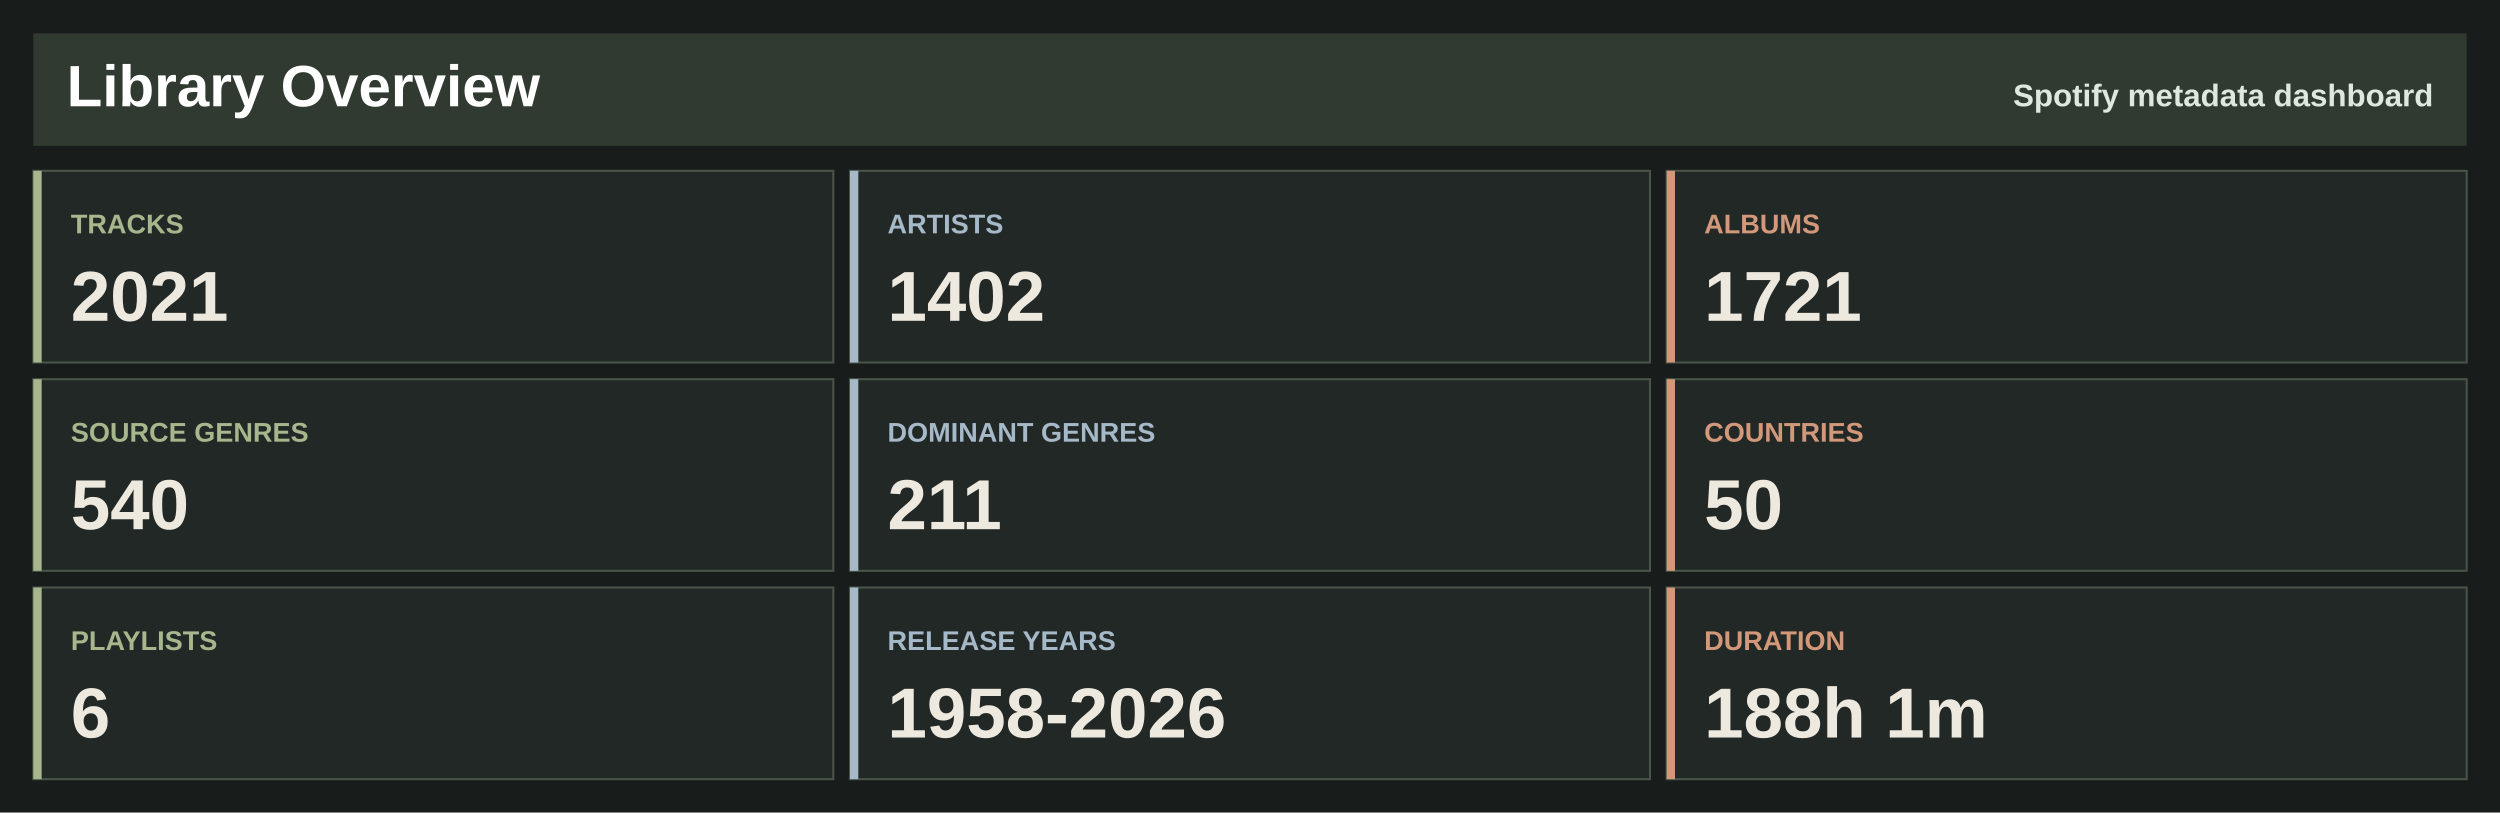
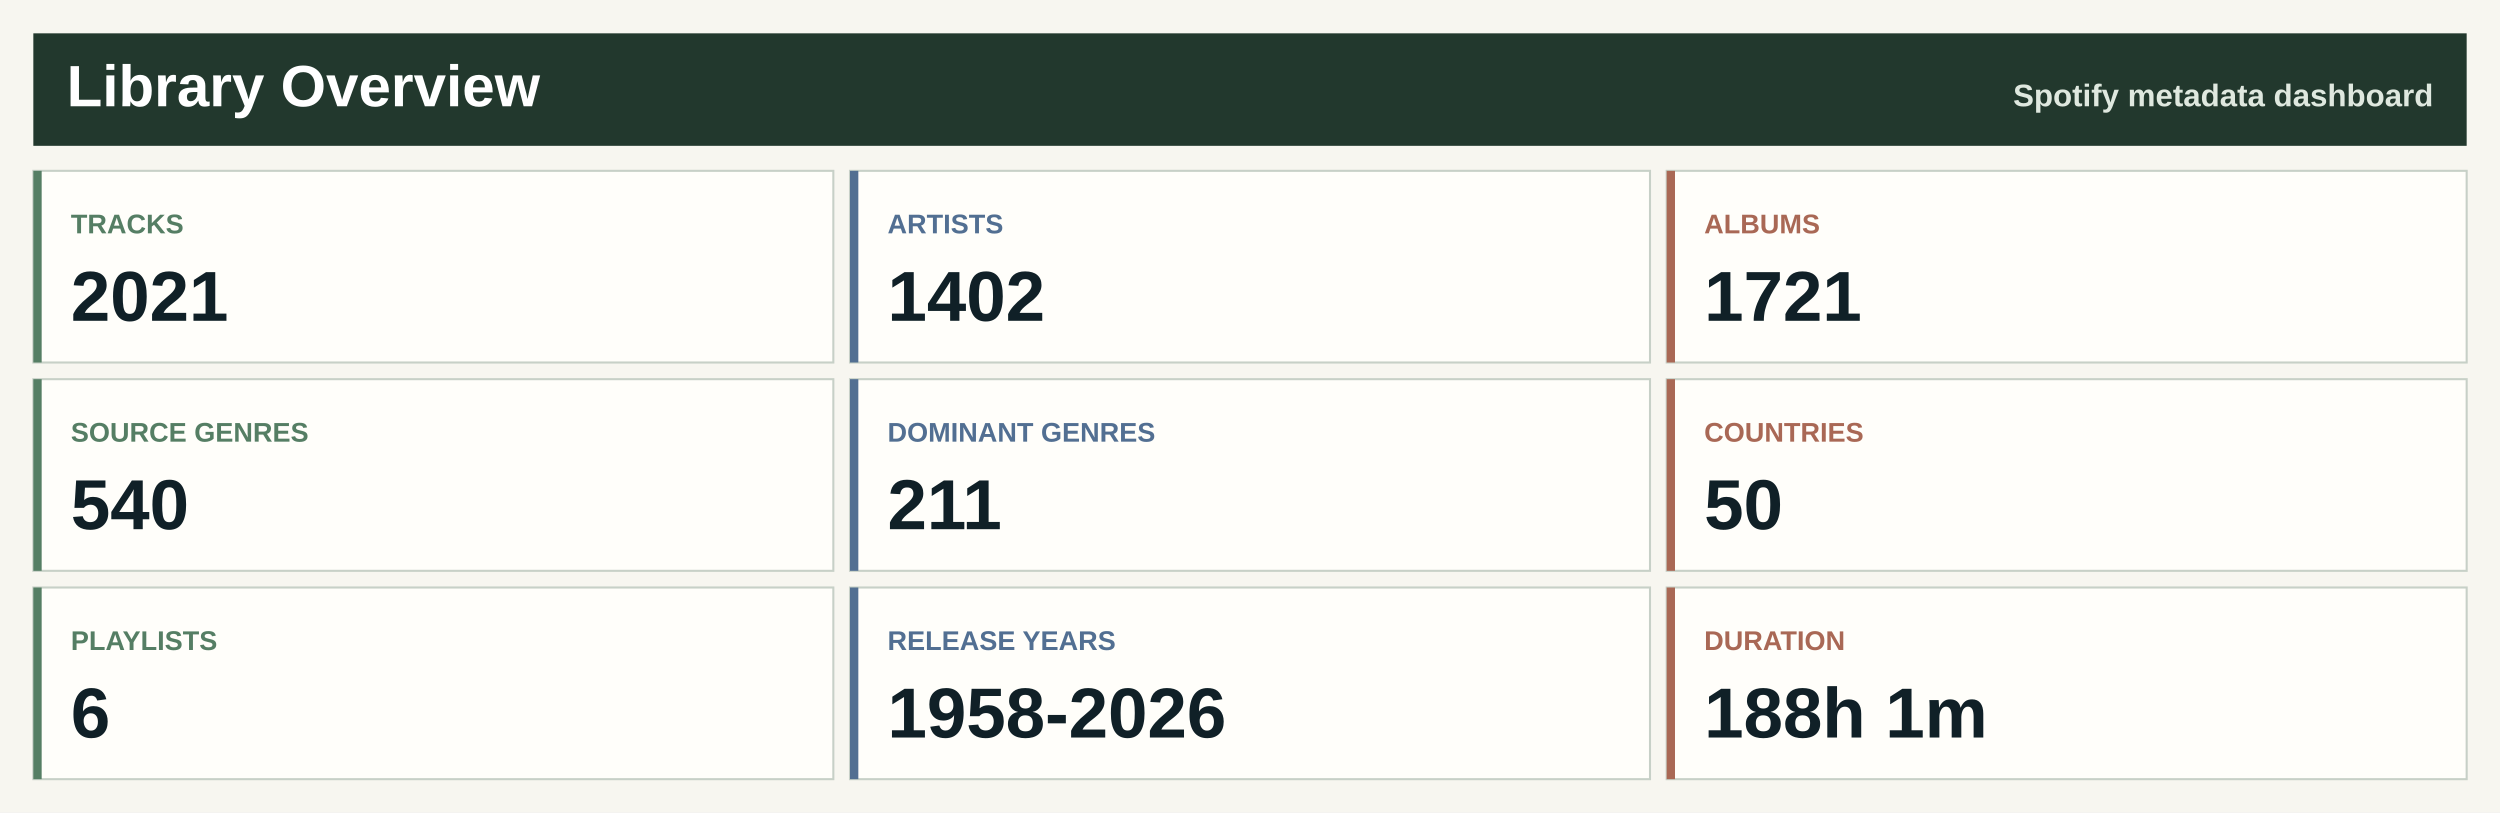
<svg xmlns="http://www.w3.org/2000/svg" width="1200" height="390" viewBox="0 0 1200 390" role="img" aria-label="Spotify library overview">
-   <rect width="1200" height="390" fill="#181c1b" />
-   <rect x="16" y="16" width="1168" height="54" fill="#303a30" />
+   <rect width="1200" height="390" fill="#f7f6f0" />
+   <rect x="16" y="16" width="1168" height="54" fill="#22382d" />
  <text x="32.0" y="51.0" font-family="Segoe UI, Arial, sans-serif" font-size="28" font-weight="800" fill="#ffffff" text-anchor="start">Library Overview</text>
  <text x="1168.0" y="51.0" font-family="Segoe UI, Arial, sans-serif" font-size="15" font-weight="800" fill="#dfe8df" text-anchor="end">Spotify metadata dashboard</text>
-   <rect x="16.0" y="82.0" width="384.0" height="92" fill="#222826" stroke="#495348" />
-   <rect x="16.0" y="82.0" width="4" height="92" fill="#a7b68c" />
-   <text x="34.0" y="112.0" font-family="Segoe UI, Arial, sans-serif" font-size="13" font-weight="800" fill="#a7b68c" text-anchor="start">TRACKS</text>
-   <text x="34.0" y="154.0" font-family="Segoe UI, Arial, sans-serif" font-size="34" font-weight="800" fill="#eee9df" text-anchor="start">2021</text>
-   <rect x="408.0" y="82.0" width="384.0" height="92" fill="#222826" stroke="#495348" />
-   <rect x="408.0" y="82.0" width="4" height="92" fill="#a6b9c8" />
-   <text x="426.0" y="112.0" font-family="Segoe UI, Arial, sans-serif" font-size="13" font-weight="800" fill="#a6b9c8" text-anchor="start">ARTISTS</text>
-   <text x="426.0" y="154.0" font-family="Segoe UI, Arial, sans-serif" font-size="34" font-weight="800" fill="#eee9df" text-anchor="start">1402</text>
-   <rect x="800.0" y="82.0" width="384.0" height="92" fill="#222826" stroke="#495348" />
-   <rect x="800.0" y="82.0" width="4" height="92" fill="#d29879" />
-   <text x="818.0" y="112.0" font-family="Segoe UI, Arial, sans-serif" font-size="13" font-weight="800" fill="#d29879" text-anchor="start">ALBUMS</text>
-   <text x="818.0" y="154.0" font-family="Segoe UI, Arial, sans-serif" font-size="34" font-weight="800" fill="#eee9df" text-anchor="start">1721</text>
-   <rect x="16.0" y="182.0" width="384.0" height="92" fill="#222826" stroke="#495348" />
-   <rect x="16.0" y="182.0" width="4" height="92" fill="#a7b68c" />
-   <text x="34.0" y="212.0" font-family="Segoe UI, Arial, sans-serif" font-size="13" font-weight="800" fill="#a7b68c" text-anchor="start">SOURCE GENRES</text>
-   <text x="34.0" y="254.0" font-family="Segoe UI, Arial, sans-serif" font-size="34" font-weight="800" fill="#eee9df" text-anchor="start">540</text>
-   <rect x="408.0" y="182.0" width="384.0" height="92" fill="#222826" stroke="#495348" />
-   <rect x="408.0" y="182.0" width="4" height="92" fill="#a6b9c8" />
-   <text x="426.0" y="212.0" font-family="Segoe UI, Arial, sans-serif" font-size="13" font-weight="800" fill="#a6b9c8" text-anchor="start">DOMINANT GENRES</text>
-   <text x="426.0" y="254.0" font-family="Segoe UI, Arial, sans-serif" font-size="34" font-weight="800" fill="#eee9df" text-anchor="start">211</text>
-   <rect x="800.0" y="182.0" width="384.0" height="92" fill="#222826" stroke="#495348" />
-   <rect x="800.0" y="182.0" width="4" height="92" fill="#d29879" />
-   <text x="818.0" y="212.0" font-family="Segoe UI, Arial, sans-serif" font-size="13" font-weight="800" fill="#d29879" text-anchor="start">COUNTRIES</text>
-   <text x="818.0" y="254.0" font-family="Segoe UI, Arial, sans-serif" font-size="34" font-weight="800" fill="#eee9df" text-anchor="start">50</text>
-   <rect x="16.0" y="282.0" width="384.0" height="92" fill="#222826" stroke="#495348" />
-   <rect x="16.0" y="282.0" width="4" height="92" fill="#a7b68c" />
-   <text x="34.0" y="312.0" font-family="Segoe UI, Arial, sans-serif" font-size="13" font-weight="800" fill="#a7b68c" text-anchor="start">PLAYLISTS</text>
-   <text x="34.0" y="354.0" font-family="Segoe UI, Arial, sans-serif" font-size="34" font-weight="800" fill="#eee9df" text-anchor="start">6</text>
-   <rect x="408.0" y="282.0" width="384.0" height="92" fill="#222826" stroke="#495348" />
-   <rect x="408.0" y="282.0" width="4" height="92" fill="#a6b9c8" />
-   <text x="426.0" y="312.0" font-family="Segoe UI, Arial, sans-serif" font-size="13" font-weight="800" fill="#a6b9c8" text-anchor="start">RELEASE YEARS</text>
-   <text x="426.0" y="354.0" font-family="Segoe UI, Arial, sans-serif" font-size="34" font-weight="800" fill="#eee9df" text-anchor="start">1958-2026</text>
-   <rect x="800.0" y="282.0" width="384.0" height="92" fill="#222826" stroke="#495348" />
-   <rect x="800.0" y="282.0" width="4" height="92" fill="#d29879" />
-   <text x="818.0" y="312.0" font-family="Segoe UI, Arial, sans-serif" font-size="13" font-weight="800" fill="#d29879" text-anchor="start">DURATION</text>
-   <text x="818.0" y="354.0" font-family="Segoe UI, Arial, sans-serif" font-size="34" font-weight="800" fill="#eee9df" text-anchor="start">188h 1m</text>
+   <rect x="16.0" y="82.0" width="384.0" height="92" fill="#fffefa" stroke="#c7d0c7" />
+   <rect x="16.0" y="82.0" width="4" height="92" fill="#557e64" />
+   <text x="34.0" y="112.0" font-family="Segoe UI, Arial, sans-serif" font-size="13" font-weight="800" fill="#557e64" text-anchor="start">TRACKS</text>
+   <text x="34.0" y="154.0" font-family="Segoe UI, Arial, sans-serif" font-size="34" font-weight="800" fill="#102027" text-anchor="start">2021</text>
+   <rect x="408.0" y="82.0" width="384.0" height="92" fill="#fffefa" stroke="#c7d0c7" />
+   <rect x="408.0" y="82.0" width="4" height="92" fill="#526f92" />
+   <text x="426.0" y="112.0" font-family="Segoe UI, Arial, sans-serif" font-size="13" font-weight="800" fill="#526f92" text-anchor="start">ARTISTS</text>
+   <text x="426.0" y="154.0" font-family="Segoe UI, Arial, sans-serif" font-size="34" font-weight="800" fill="#102027" text-anchor="start">1402</text>
+   <rect x="800.0" y="82.0" width="384.0" height="92" fill="#fffefa" stroke="#c7d0c7" />
+   <rect x="800.0" y="82.0" width="4" height="92" fill="#a96855" />
+   <text x="818.0" y="112.0" font-family="Segoe UI, Arial, sans-serif" font-size="13" font-weight="800" fill="#a96855" text-anchor="start">ALBUMS</text>
+   <text x="818.0" y="154.0" font-family="Segoe UI, Arial, sans-serif" font-size="34" font-weight="800" fill="#102027" text-anchor="start">1721</text>
+   <rect x="16.0" y="182.0" width="384.0" height="92" fill="#fffefa" stroke="#c7d0c7" />
+   <rect x="16.0" y="182.0" width="4" height="92" fill="#557e64" />
+   <text x="34.0" y="212.0" font-family="Segoe UI, Arial, sans-serif" font-size="13" font-weight="800" fill="#557e64" text-anchor="start">SOURCE GENRES</text>
+   <text x="34.0" y="254.0" font-family="Segoe UI, Arial, sans-serif" font-size="34" font-weight="800" fill="#102027" text-anchor="start">540</text>
+   <rect x="408.0" y="182.0" width="384.0" height="92" fill="#fffefa" stroke="#c7d0c7" />
+   <rect x="408.0" y="182.0" width="4" height="92" fill="#526f92" />
+   <text x="426.0" y="212.0" font-family="Segoe UI, Arial, sans-serif" font-size="13" font-weight="800" fill="#526f92" text-anchor="start">DOMINANT GENRES</text>
+   <text x="426.0" y="254.0" font-family="Segoe UI, Arial, sans-serif" font-size="34" font-weight="800" fill="#102027" text-anchor="start">211</text>
+   <rect x="800.0" y="182.0" width="384.0" height="92" fill="#fffefa" stroke="#c7d0c7" />
+   <rect x="800.0" y="182.0" width="4" height="92" fill="#a96855" />
+   <text x="818.0" y="212.0" font-family="Segoe UI, Arial, sans-serif" font-size="13" font-weight="800" fill="#a96855" text-anchor="start">COUNTRIES</text>
+   <text x="818.0" y="254.0" font-family="Segoe UI, Arial, sans-serif" font-size="34" font-weight="800" fill="#102027" text-anchor="start">50</text>
+   <rect x="16.0" y="282.0" width="384.0" height="92" fill="#fffefa" stroke="#c7d0c7" />
+   <rect x="16.0" y="282.0" width="4" height="92" fill="#557e64" />
+   <text x="34.0" y="312.0" font-family="Segoe UI, Arial, sans-serif" font-size="13" font-weight="800" fill="#557e64" text-anchor="start">PLAYLISTS</text>
+   <text x="34.0" y="354.0" font-family="Segoe UI, Arial, sans-serif" font-size="34" font-weight="800" fill="#102027" text-anchor="start">6</text>
+   <rect x="408.0" y="282.0" width="384.0" height="92" fill="#fffefa" stroke="#c7d0c7" />
+   <rect x="408.0" y="282.0" width="4" height="92" fill="#526f92" />
+   <text x="426.0" y="312.0" font-family="Segoe UI, Arial, sans-serif" font-size="13" font-weight="800" fill="#526f92" text-anchor="start">RELEASE YEARS</text>
+   <text x="426.0" y="354.0" font-family="Segoe UI, Arial, sans-serif" font-size="34" font-weight="800" fill="#102027" text-anchor="start">1958-2026</text>
+   <rect x="800.0" y="282.0" width="384.0" height="92" fill="#fffefa" stroke="#c7d0c7" />
+   <rect x="800.0" y="282.0" width="4" height="92" fill="#a96855" />
+   <text x="818.0" y="312.0" font-family="Segoe UI, Arial, sans-serif" font-size="13" font-weight="800" fill="#a96855" text-anchor="start">DURATION</text>
+   <text x="818.0" y="354.0" font-family="Segoe UI, Arial, sans-serif" font-size="34" font-weight="800" fill="#102027" text-anchor="start">188h 1m</text>
</svg>
